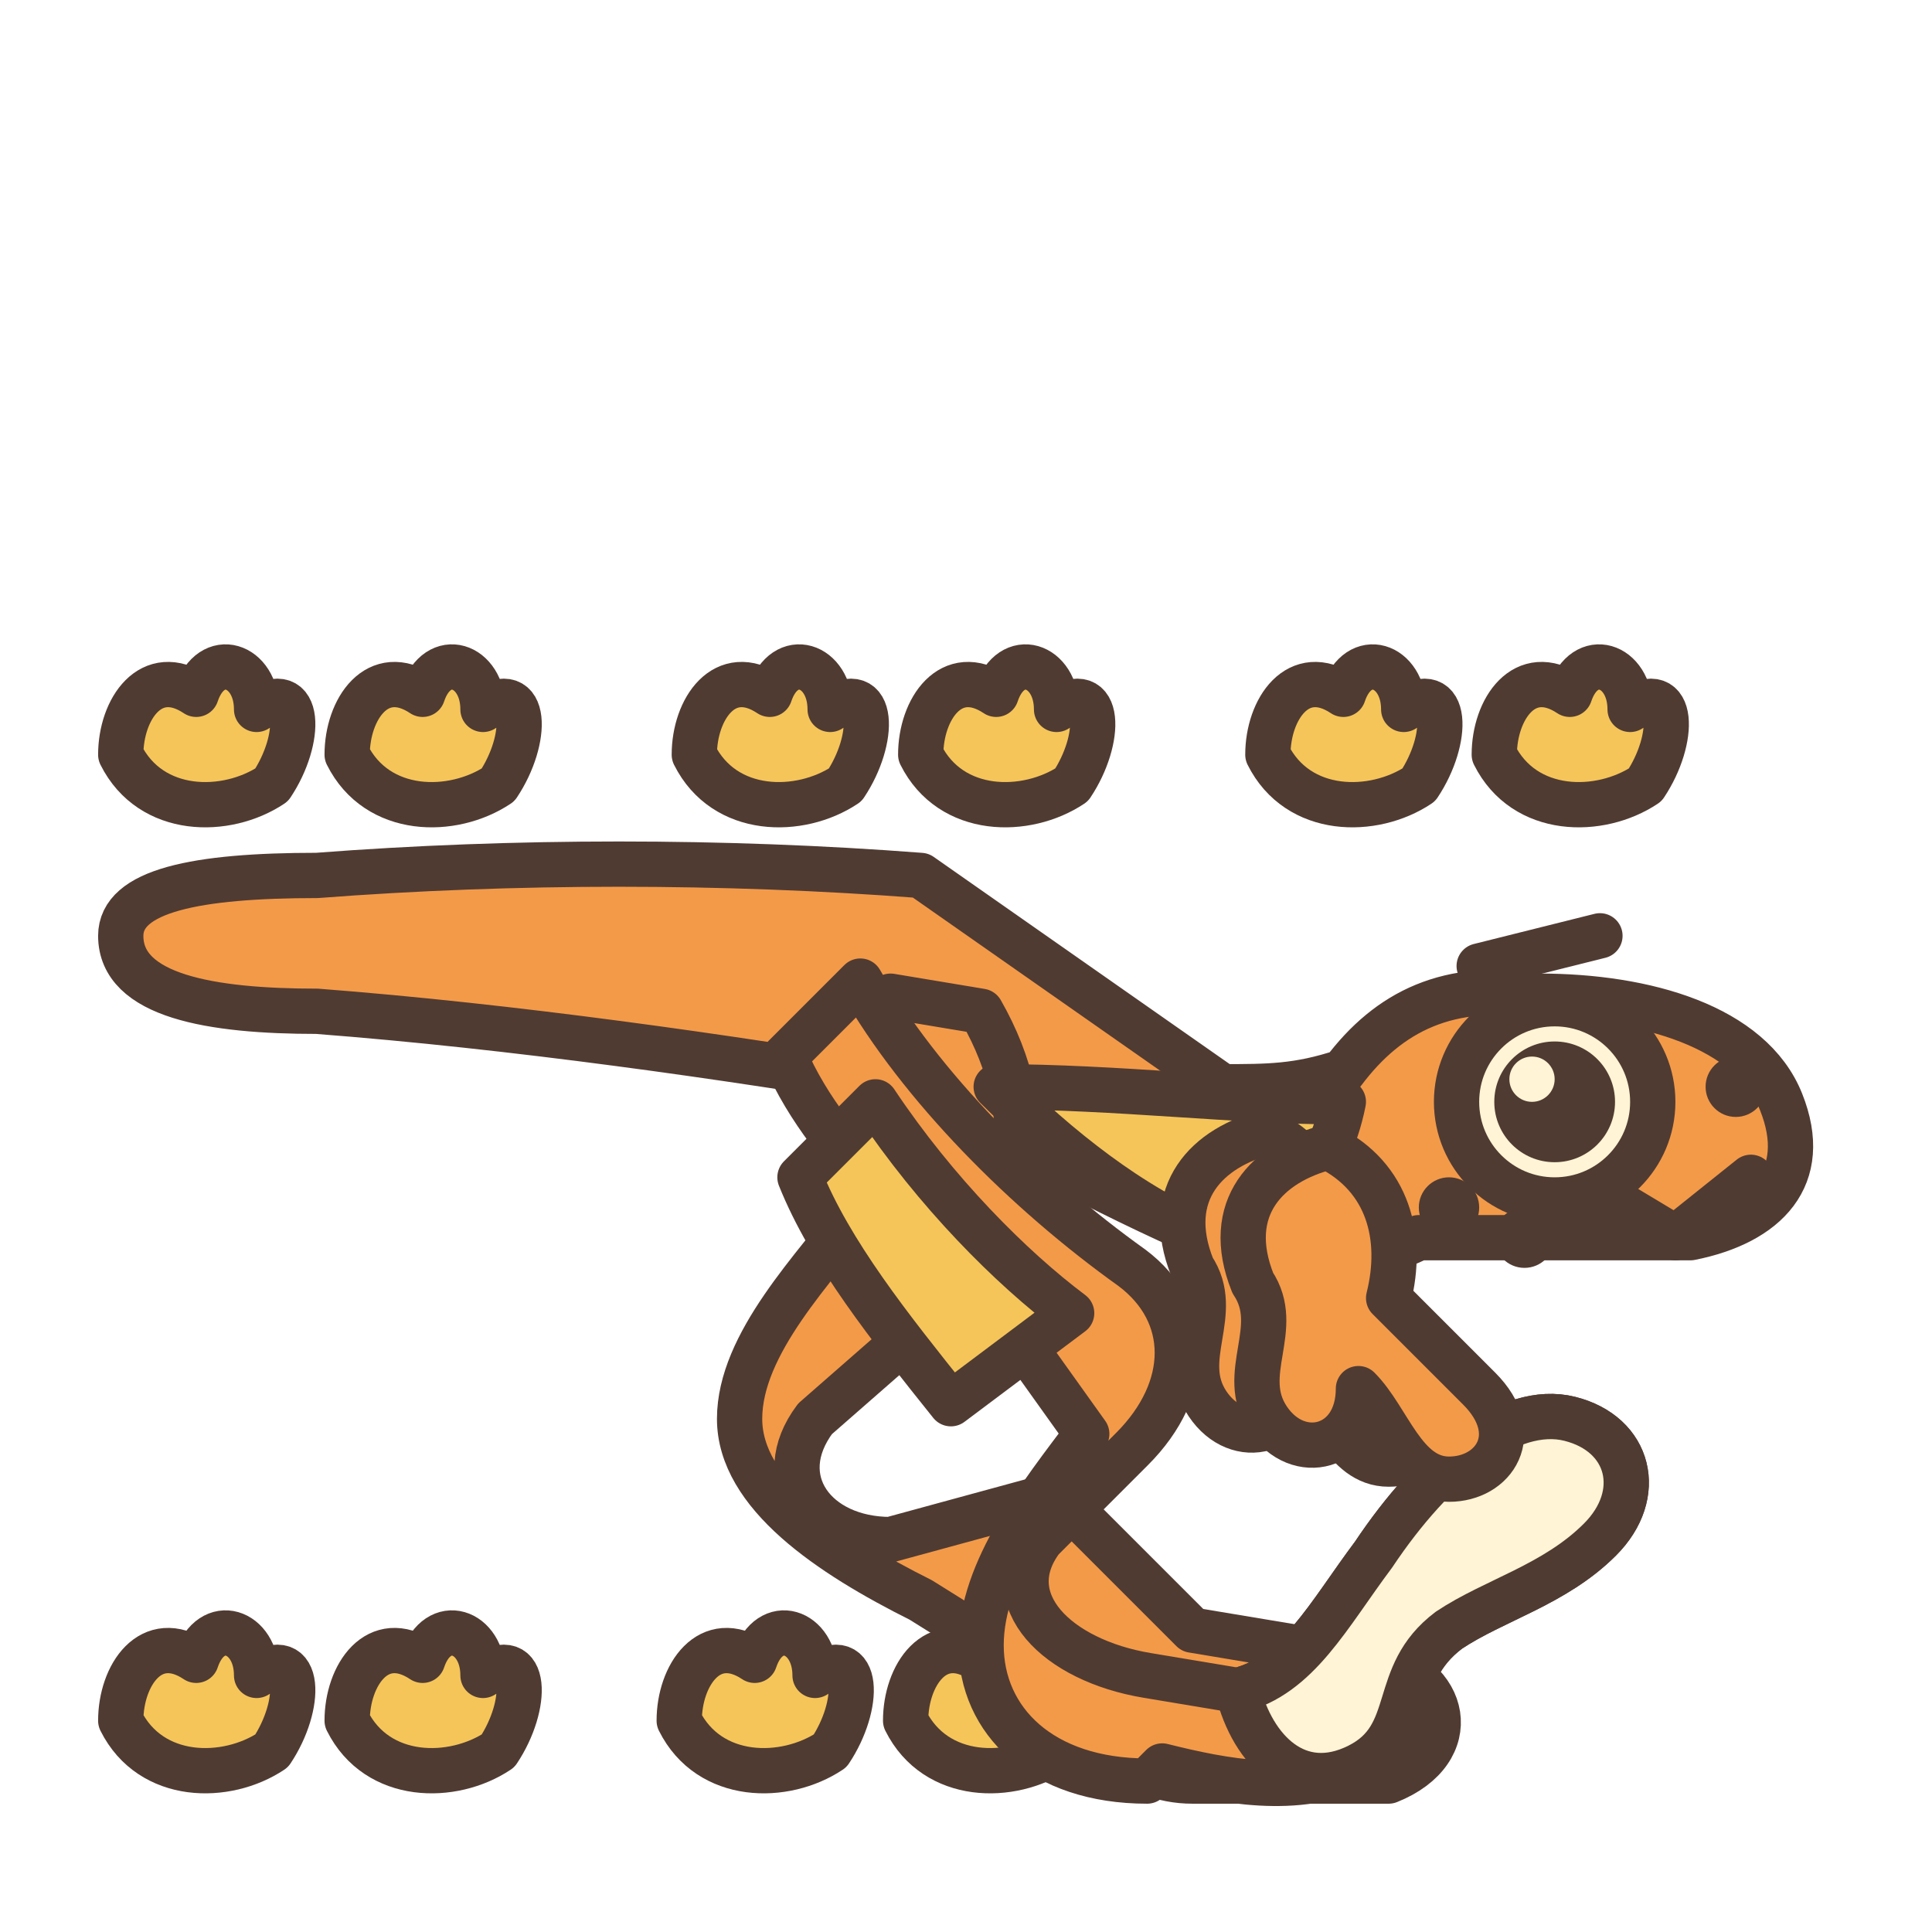
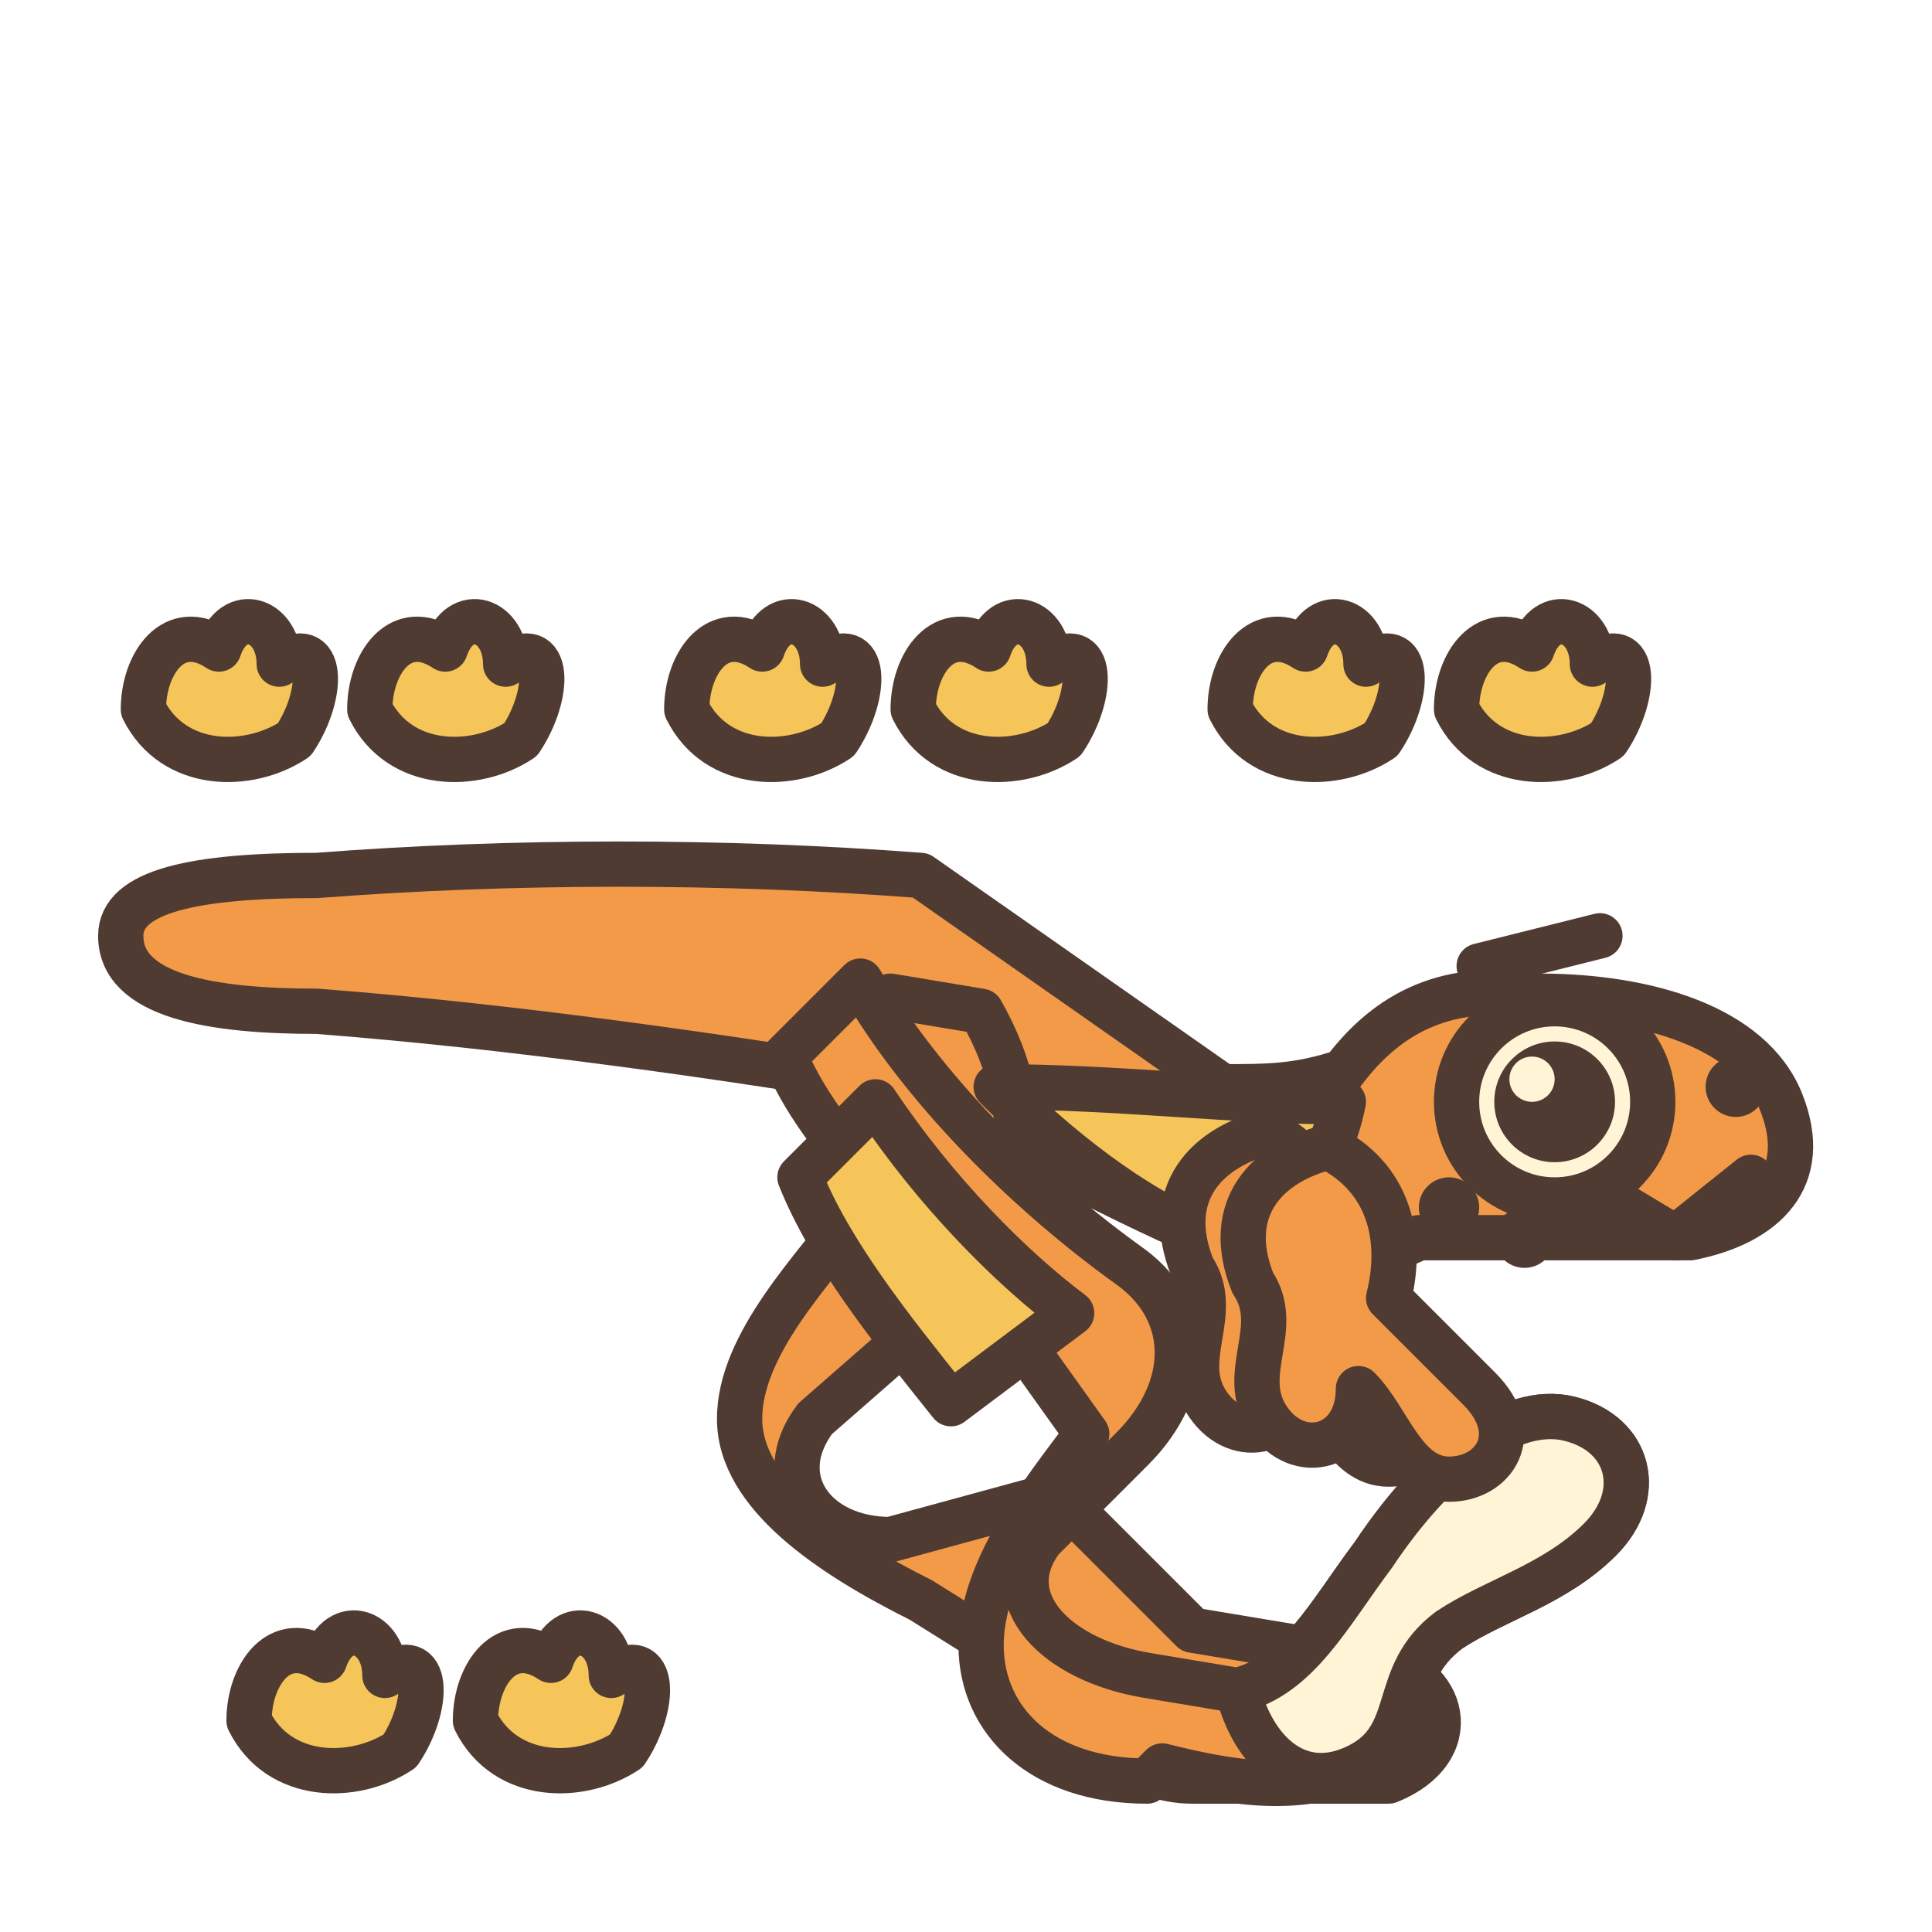
<svg xmlns="http://www.w3.org/2000/svg" viewBox="0 0 128 128" stroke="#503B32" stroke-width="3" stroke-linecap="round" stroke-linejoin="round">
-   <path fill="#F5C55A" d="M8 50 C8 47 10 44 13 46 C14 43 17 44 17 47 C20 45 20 49 18 52 C15 54 10 54 8 50 Z" />
-   <path fill="#F5C55A" d="M23 50 C23 47 25 44 28 46 C29 43 32 44 32 47 C35 45 35 49 33 52 C30 54 25 54 23 50 Z" />
-   <path fill="#F5C55A" d="M46 50 C46 47 48 44 51 46 C52 43 55 44 55 47 C58 45 58 49 56 52 C53 54 48 54 46 50 Z" />
-   <path fill="#F5C55A" d="M61 50 C61 47 63 44 66 46 C67 43 70 44 70 47 C73 45 73 49 71 52 C68 54 63 54 61 50 Z" />
-   <path fill="#F5C55A" d="M84 50 C84 47 86 44 89 46 C90 43 93 44 93 47 C96 45 96 49 94 52 C91 54 86 54 84 50 Z" />
-   <path fill="#F5C55A" d="M99 50 C99 47 101 44 104 46 C105 43 108 44 108 47 C111 45 111 49 109 52 C106 54 101 54 99 50 Z" />
-   <path fill="#F5C55A" d="M8 114 C8 111 10 108 13 110 C14 107 17 108 17 111 C20 109 20 113 18 116 C15 118 10 118 8 114 Z" />
-   <path fill="#F5C55A" d="M23 114 C23 111 25 108 28 110 C29 107 32 108 32 111 C35 109 35 113 33 116 C30 118 25 118 23 114 Z" />
-   <path fill="#F5C55A" d="M45 114 C45 111 47 108 50 110 C51 107 54 108 54 111 C57 109 57 113 55 116 C52 118 47 118 45 114 Z" />
-   <path fill="#F5C55A" d="M60 114 C60 111 62 108 65 110 C66 107 69 108 69 111 C72 109 72 113 70 116 C67 118 62 118 60 114 Z" />
+   <path fill="#F5C55A" d="M9.5 47 C9.5 44 11.5 41 14.5 43 C15.5 40 18.5 41 18.5 44 C21.5 42 21.5 46 19.5 49 C16.5 51 11.5 51 9.5 47 Z" />
+   <path fill="#F5C55A" d="M24.5 47 C24.5 44 26.5 41 29.5 43 C30.5 40 33.5 41 33.5 44 C36.5 42 36.5 46 34.5 49 C31.5 51 26.5 51 24.5 47 Z" />
+   <path fill="#F5C55A" d="M45.5 47 C45.5 44 47.5 41 50.5 43 C51.5 40 54.5 41 54.5 44 C57.5 42 57.5 46 55.5 49 C52.5 51 47.5 51 45.5 47 Z" />
+   <path fill="#F5C55A" d="M60.5 47 C60.5 44 62.5 41 65.5 43 C66.5 40 69.5 41 69.5 44 C72.5 42 72.5 46 70.5 49 C67.5 51 62.5 51 60.5 47 Z" />
+   <path fill="#F5C55A" d="M81.5 47 C81.5 44 83.5 41 86.5 43 C87.5 40 90.5 41 90.5 44 C93.5 42 93.5 46 91.5 49 C88.5 51 83.5 51 81.5 47 Z" />
+   <path fill="#F5C55A" d="M96.5 47 C96.5 44 98.5 41 101.5 43 C102.5 40 105.5 41 105.5 44 C108.5 42 108.5 46 106.5 49 C103.5 51 98.5 51 96.5 47 Z" />
+   <path fill="#F5C55A" d="M16.5 114 C16.5 111 18.5 108 21.5 110 C22.5 107 25.5 108 25.5 111 C28.5 109 28.5 113 26.5 116 C23.5 118 18.5 118 16.5 114 Z" />
+   <path fill="#F5C55A" d="M31.5 114 C31.5 111 33.5 108 36.5 110 C37.5 107 40.5 108 40.5 111 C43.5 109 43.5 113 41.5 116 C38.5 118 33.5 118 31.5 114 Z" />
  <path fill="#F39A49" d="M118 73 C116 68 109 66 102 66 C96 65 92 67 89 71 C86 72 84 72 81 72 L61 58 C48 57 34 57 21 58 C13 58 8 59 8 62 C8 66 14 67 21 67 C34 68 48 70 60 72 C66 75 73 79 80 82 C85 84 90 84 94 82 L112 82 C117 81 120 78 118 73 Z" />
  <path fill="#F39A49" d="M65 67 C69 74 68 81 62 87 L54 94 C51 98 54 102 59 102 L70 99 L79 108 L91 110 C96 111 97 116 92 118 L79 118 C75 118 72 115 69 111 L61 106 C55 103 49 99 49 94 C49 89 54 84 57 80 C59 75 58 69 59 66 Z" />
  <path fill="#F39A49" d="M57 65 C61 72 68 79 75 84 C79 87 79 92 75 96 L69 102 C66 106 70 110 76 111 L82 112 C86 111 88 107 91 103 C95 97 100 93 104 94 C108 95 109 99 106 102 C103 105 99 106 96 108 C92 111 94 115 90 117 C86 119 81 118 77 117 L76 118 C69 118 65 114 65 109 C65 104 69 99 72 95 L67 88 C62 82 55 77 52 70 Z" />
  <path fill="#FFF4D5" d="M82 112 C86 111 88 107 91 103 C95 97 100 93 104 94 C108 95 109 99 106 102 C103 105 99 106 96 108 C92 111 94 115 90 117 C86 119 83 116 82 112 Z" />
  <path fill="#F5C55A" d="M89 73 C88 78 85 81 80 82 C75 80 70 76 66 72 C74 72 82 73 89 73 Z" />
  <path fill="#F5C55A" d="M58 73 C62 79 67 84 71 87 L63 93 C59 88 55 83 53 78 Z" />
  <path fill="#F39A49" d="M84 75 C88 77 89 81 88 85 L94 91 C97 94 95 97 92 97 C89 97 88 93 86 91 C86 95 82 96 80 93 C78 90 81 87 79 84 C77 79 80 76 84 75 Z" />
  <path fill="#F39A49" d="M88 76 C92 78 93 82 92 86 L98 92 C101 95 99 98 96 98 C93 98 92 94 90 92 C90 96 86 97 84 94 C82 91 85 88 83 85 C81 80 84 77 88 76 Z" />
  <circle fill="#FFF4D5" cx="103" cy="73" r="6.5" />
  <circle fill="#503B32" stroke="none" cx="103" cy="73" r="4" />
  <circle fill="#FFF4D5" stroke="none" cx="101.5" cy="71.5" r="1.5" />
  <path fill="none" d="M98 64 L106 62" />
  <path fill="none" d="M106 79 L111 82 L116 78" />
  <circle fill="#503B32" stroke="none" cx="115" cy="72" r="2" />
  <circle fill="#503B32" stroke="none" cx="96" cy="80" r="2" />
  <circle fill="#503B32" stroke="none" cx="101" cy="82" r="2" />
</svg>
